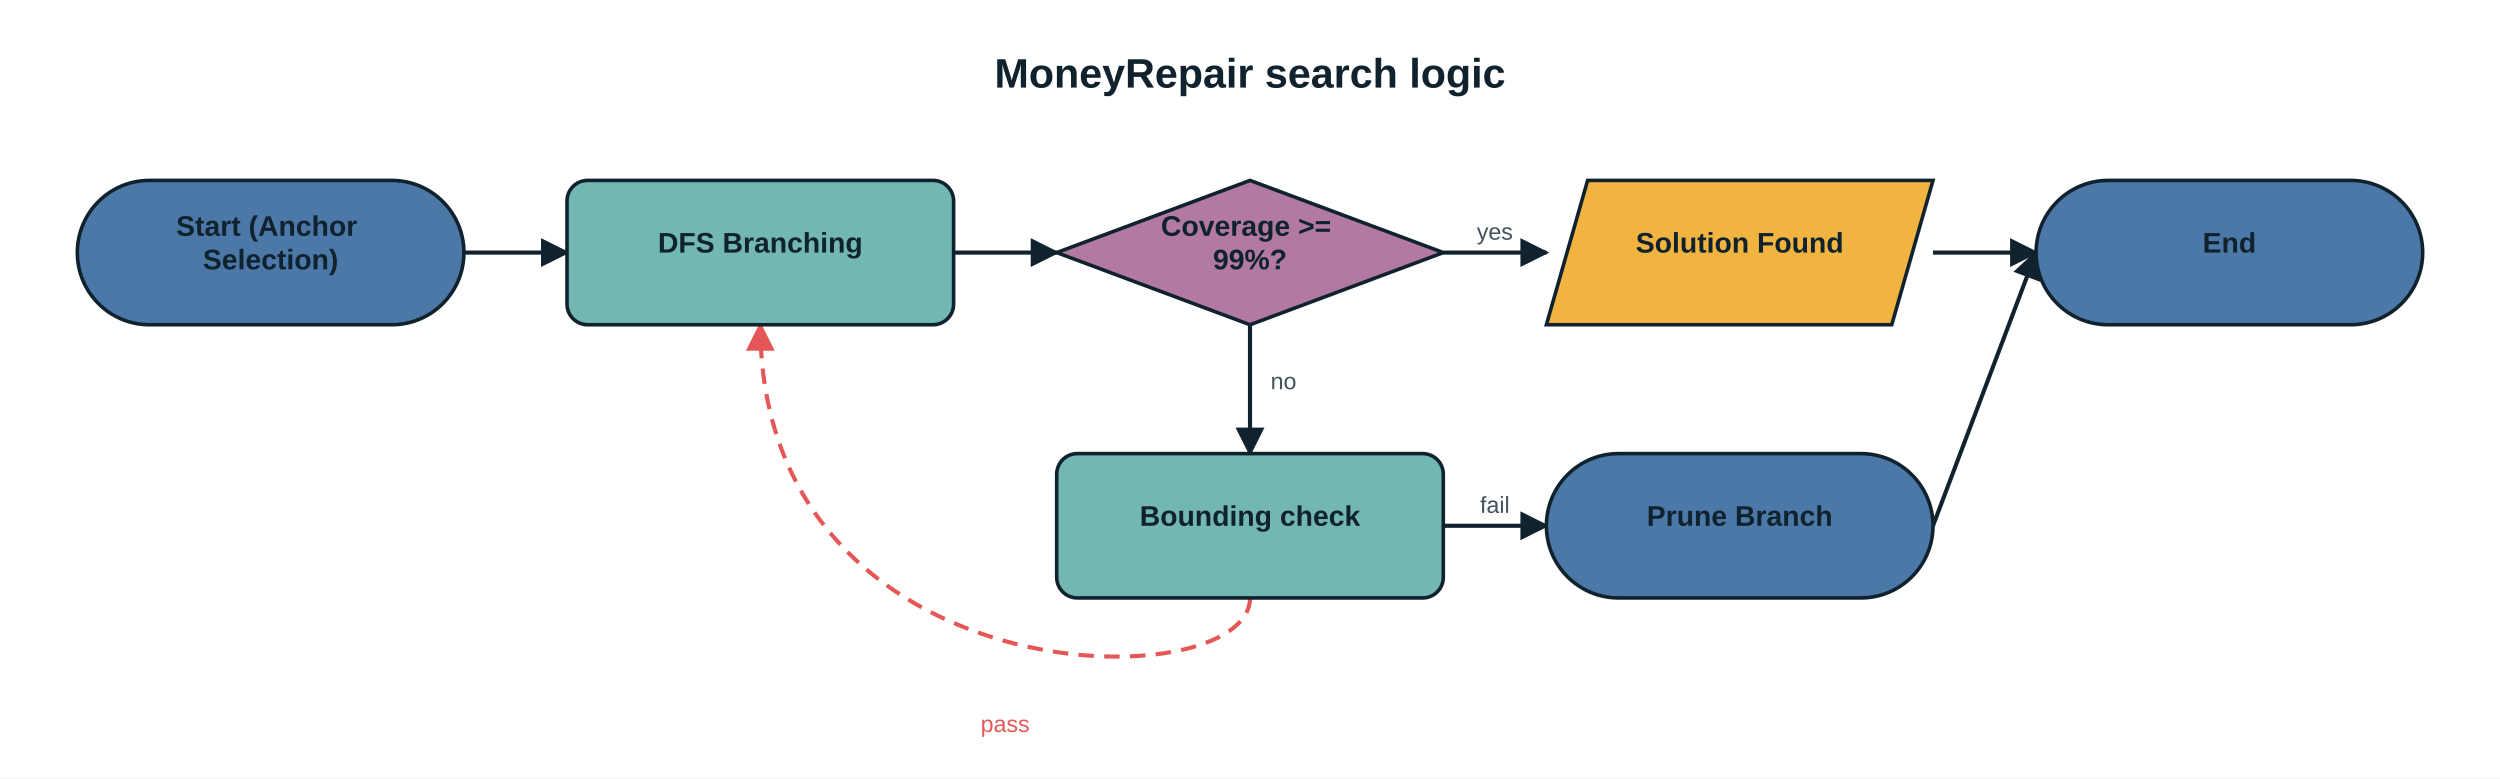
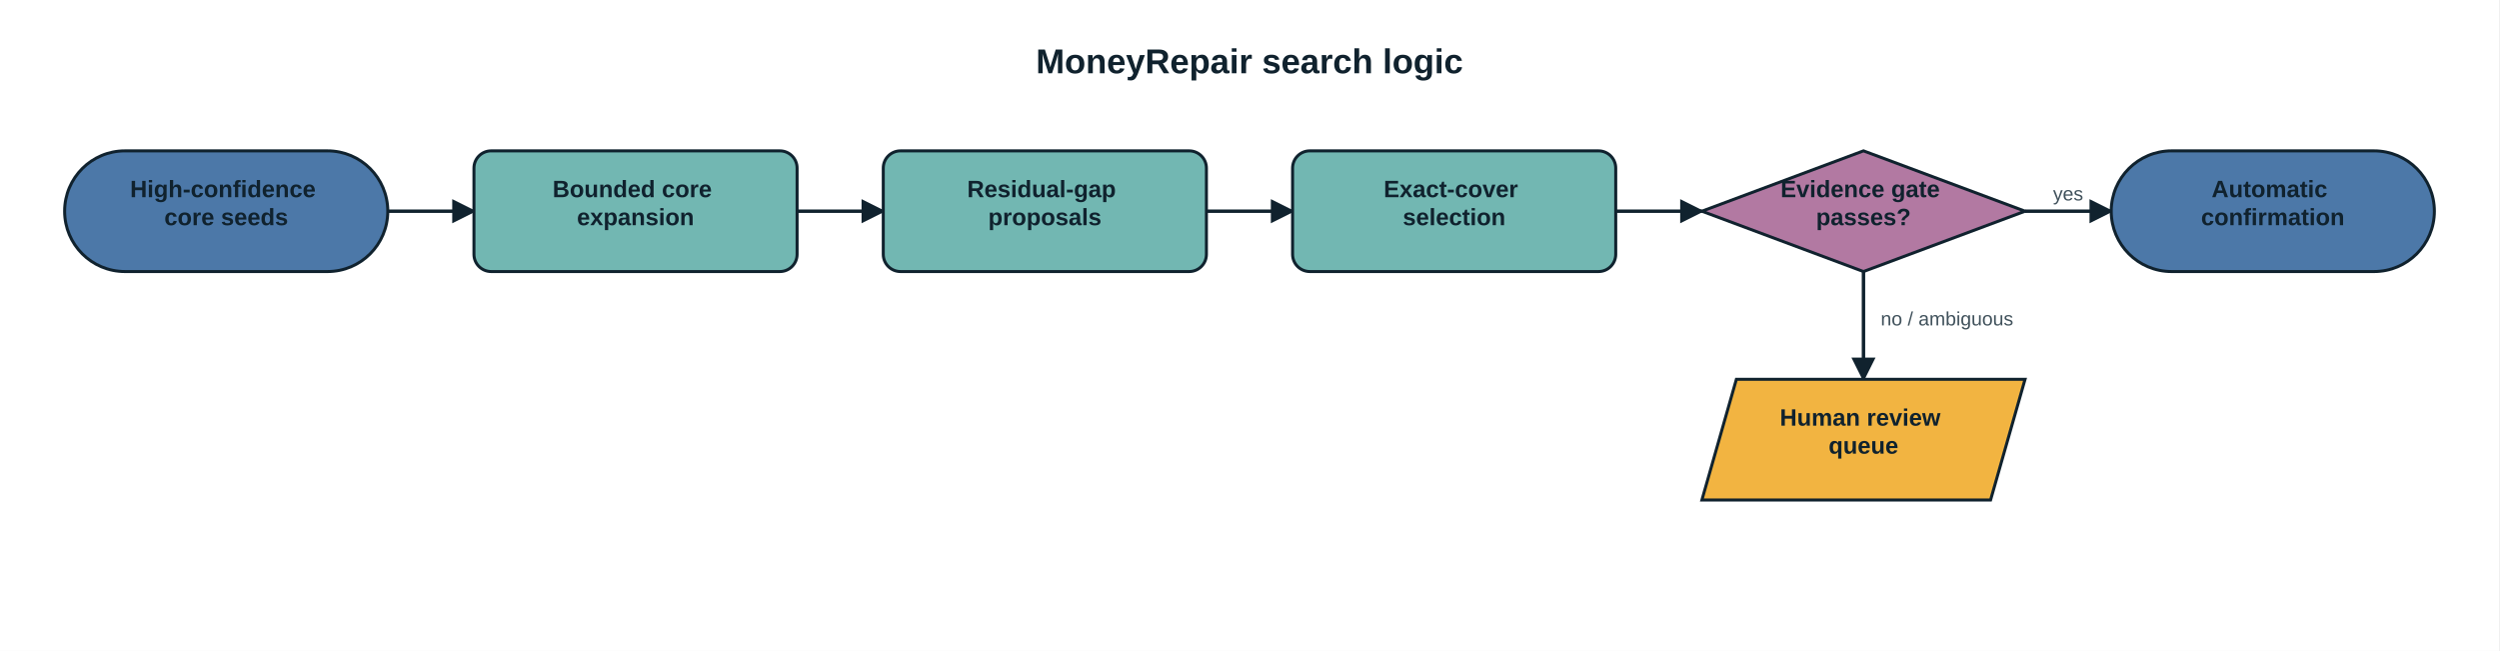
- <svg xmlns="http://www.w3.org/2000/svg" viewBox="0 0 970 302" width="970" height="302">
+ <svg xmlns="http://www.w3.org/2000/svg" viewBox="0 0 1160 302" width="1160" height="302">
  <defs>
    <marker id="arrow" viewBox="0 0 10 10" refX="9" refY="5" markerWidth="7" markerHeight="7" orient="auto-start-reverse">
      <path d="M 0 0 L 10 5 L 0 10 z" fill="#10222e" />
    </marker>
    <marker id="arrow-fb" viewBox="0 0 10 10" refX="9" refY="5" markerWidth="7" markerHeight="7" orient="auto-start-reverse">
      <path d="M 0 0 L 10 5 L 0 10 z" fill="#E45756" />
    </marker>
  </defs>
-   <rect x="0" y="0" width="970" height="302" fill="#ffffff" />
-   <text x="485.0" y="34" text-anchor="middle" font-family="Arial, Helvetica, sans-serif" font-size="16" font-weight="700" fill="#10222e">MoneyRepair search logic</text>
+   <rect x="0" y="0" width="1160" height="302" fill="#ffffff" />
+   <text x="580.0" y="34" text-anchor="middle" font-family="Arial, Helvetica, sans-serif" font-size="16" font-weight="700" fill="#10222e">MoneyRepair search logic</text>
  <line x1="180.0" y1="98.0" x2="220.0" y2="98.0" stroke="#10222e" stroke-width="1.6" marker-end="url(#arrow)" />
  <line x1="370.0" y1="98.0" x2="410.0" y2="98.0" stroke="#10222e" stroke-width="1.6" marker-end="url(#arrow)" />
  <line x1="560.0" y1="98.0" x2="600.0" y2="98.0" stroke="#10222e" stroke-width="1.6" marker-end="url(#arrow)" />
-   <text x="580.0" y="93.0" text-anchor="middle" font-family="Arial, Helvetica, sans-serif" font-size="9" fill="#41525c">yes</text>
-   <line x1="485.0" y1="126.0" x2="485.0" y2="176.0" stroke="#10222e" stroke-width="1.6" marker-end="url(#arrow)" />
-   <text x="493.0" y="151.0" text-anchor="start" font-family="Arial, Helvetica, sans-serif" font-size="9" fill="#41525c">no</text>
  <line x1="750.0" y1="98.0" x2="790.0" y2="98.0" stroke="#10222e" stroke-width="1.6" marker-end="url(#arrow)" />
-   <line x1="560.0" y1="204.0" x2="600.0" y2="204.0" stroke="#10222e" stroke-width="1.6" marker-end="url(#arrow)" />
-   <text x="580.0" y="199.0" text-anchor="middle" font-family="Arial, Helvetica, sans-serif" font-size="9" fill="#41525c">fail</text>
-   <path d="M 485.0 232.0 C 485.0 272.0, 295.0 272.0, 295.0 126.0" fill="none" stroke="#E45756" stroke-width="1.6" stroke-dasharray="6 4" marker-end="url(#arrow-fb)" />
-   <text x="390.0" y="284.0" text-anchor="middle" font-family="Arial, Helvetica, sans-serif" font-size="9" fill="#E45756">pass</text>
-   <line x1="750.0" y1="204.0" x2="790.0" y2="98.0" stroke="#10222e" stroke-width="1.6" marker-end="url(#arrow)" />
+   <line x1="940.0" y1="98.0" x2="980.0" y2="98.0" stroke="#10222e" stroke-width="1.6" marker-end="url(#arrow)" />
+   <text x="960.0" y="93.0" text-anchor="middle" font-family="Arial, Helvetica, sans-serif" font-size="9" fill="#41525c">yes</text>
+   <line x1="865.0" y1="126.0" x2="865.0" y2="176.0" stroke="#10222e" stroke-width="1.6" marker-end="url(#arrow)" />
+   <text x="873.0" y="151.0" text-anchor="start" font-family="Arial, Helvetica, sans-serif" font-size="9" fill="#41525c">no / ambiguous</text>
  <rect x="30.0" y="70.0" width="150.0" height="56.0" rx="28.0" ry="28.0" fill="#4C78A8" stroke="#10222e" stroke-width="1.4" />
  <text text-anchor="middle" font-family="Arial, Helvetica, sans-serif" font-size="11" font-weight="600" fill="#10222e">
-     <tspan x="105.0" y="91.5">Start (Anchor</tspan>
-     <tspan x="105.0" y="104.5">Selection)</tspan>
+     <tspan x="105.0" y="91.5">High-confidence</tspan>
+     <tspan x="105.0" y="104.5">core seeds</tspan>
  </text>
  <rect x="220.0" y="70.0" width="150.0" height="56.0" rx="8" ry="8" fill="#72B7B2" stroke="#10222e" stroke-width="1.4" />
  <text text-anchor="middle" font-family="Arial, Helvetica, sans-serif" font-size="11" font-weight="600" fill="#10222e">
-     <tspan x="295.0" y="98.0">DFS Branching</tspan>
+     <tspan x="295.0" y="91.5">Bounded core</tspan>
+     <tspan x="295.0" y="104.5">expansion</tspan>
  </text>
-   <polygon points="485.0,70.0 560.0,98.0 485.0,126.0 410.0,98.0" fill="#B279A2" stroke="#10222e" stroke-width="1.4" />
+   <rect x="410.0" y="70.0" width="150.0" height="56.0" rx="8" ry="8" fill="#72B7B2" stroke="#10222e" stroke-width="1.4" />
  <text text-anchor="middle" font-family="Arial, Helvetica, sans-serif" font-size="11" font-weight="600" fill="#10222e">
-     <tspan x="485.0" y="91.5">Coverage &gt;=</tspan>
-     <tspan x="485.0" y="104.5">99%?</tspan>
+     <tspan x="485.0" y="91.5">Residual-gap</tspan>
+     <tspan x="485.0" y="104.5">proposals</tspan>
  </text>
-   <polygon points="616.0,70.0 750.0,70.0 734.0,126.0 600.0,126.0" fill="#F2B441" stroke="#10222e" stroke-width="1.4" />
+   <rect x="600.0" y="70.0" width="150.0" height="56.0" rx="8" ry="8" fill="#72B7B2" stroke="#10222e" stroke-width="1.4" />
  <text text-anchor="middle" font-family="Arial, Helvetica, sans-serif" font-size="11" font-weight="600" fill="#10222e">
-     <tspan x="675.0" y="98.0">Solution Found</tspan>
+     <tspan x="675.0" y="91.5">Exact-cover</tspan>
+     <tspan x="675.0" y="104.5">selection</tspan>
  </text>
-   <rect x="790.0" y="70.0" width="150.0" height="56.0" rx="28.0" ry="28.0" fill="#4C78A8" stroke="#10222e" stroke-width="1.4" />
+   <polygon points="865.0,70.0 940.0,98.0 865.0,126.0 790.0,98.0" fill="#B279A2" stroke="#10222e" stroke-width="1.4" />
  <text text-anchor="middle" font-family="Arial, Helvetica, sans-serif" font-size="11" font-weight="600" fill="#10222e">
-     <tspan x="865.0" y="98.0">End</tspan>
+     <tspan x="865.0" y="91.5">Evidence gate</tspan>
+     <tspan x="865.0" y="104.5">passes?</tspan>
  </text>
-   <rect x="410.0" y="176.0" width="150.0" height="56.0" rx="8" ry="8" fill="#72B7B2" stroke="#10222e" stroke-width="1.4" />
+   <rect x="980.0" y="70.0" width="150.0" height="56.0" rx="28.0" ry="28.0" fill="#4C78A8" stroke="#10222e" stroke-width="1.4" />
  <text text-anchor="middle" font-family="Arial, Helvetica, sans-serif" font-size="11" font-weight="600" fill="#10222e">
-     <tspan x="485.0" y="204.0">Bounding check</tspan>
+     <tspan x="1055.0" y="91.5">Automatic</tspan>
+     <tspan x="1055.0" y="104.5">confirmation</tspan>
  </text>
-   <rect x="600.0" y="176.0" width="150.0" height="56.0" rx="28.0" ry="28.0" fill="#4C78A8" stroke="#10222e" stroke-width="1.4" />
+   <polygon points="806.0,176.0 940.0,176.0 924.0,232.0 790.0,232.0" fill="#F2B441" stroke="#10222e" stroke-width="1.4" />
  <text text-anchor="middle" font-family="Arial, Helvetica, sans-serif" font-size="11" font-weight="600" fill="#10222e">
-     <tspan x="675.0" y="204.0">Prune Branch</tspan>
+     <tspan x="865.0" y="197.5">Human review</tspan>
+     <tspan x="865.0" y="210.5">queue</tspan>
  </text>
</svg>
